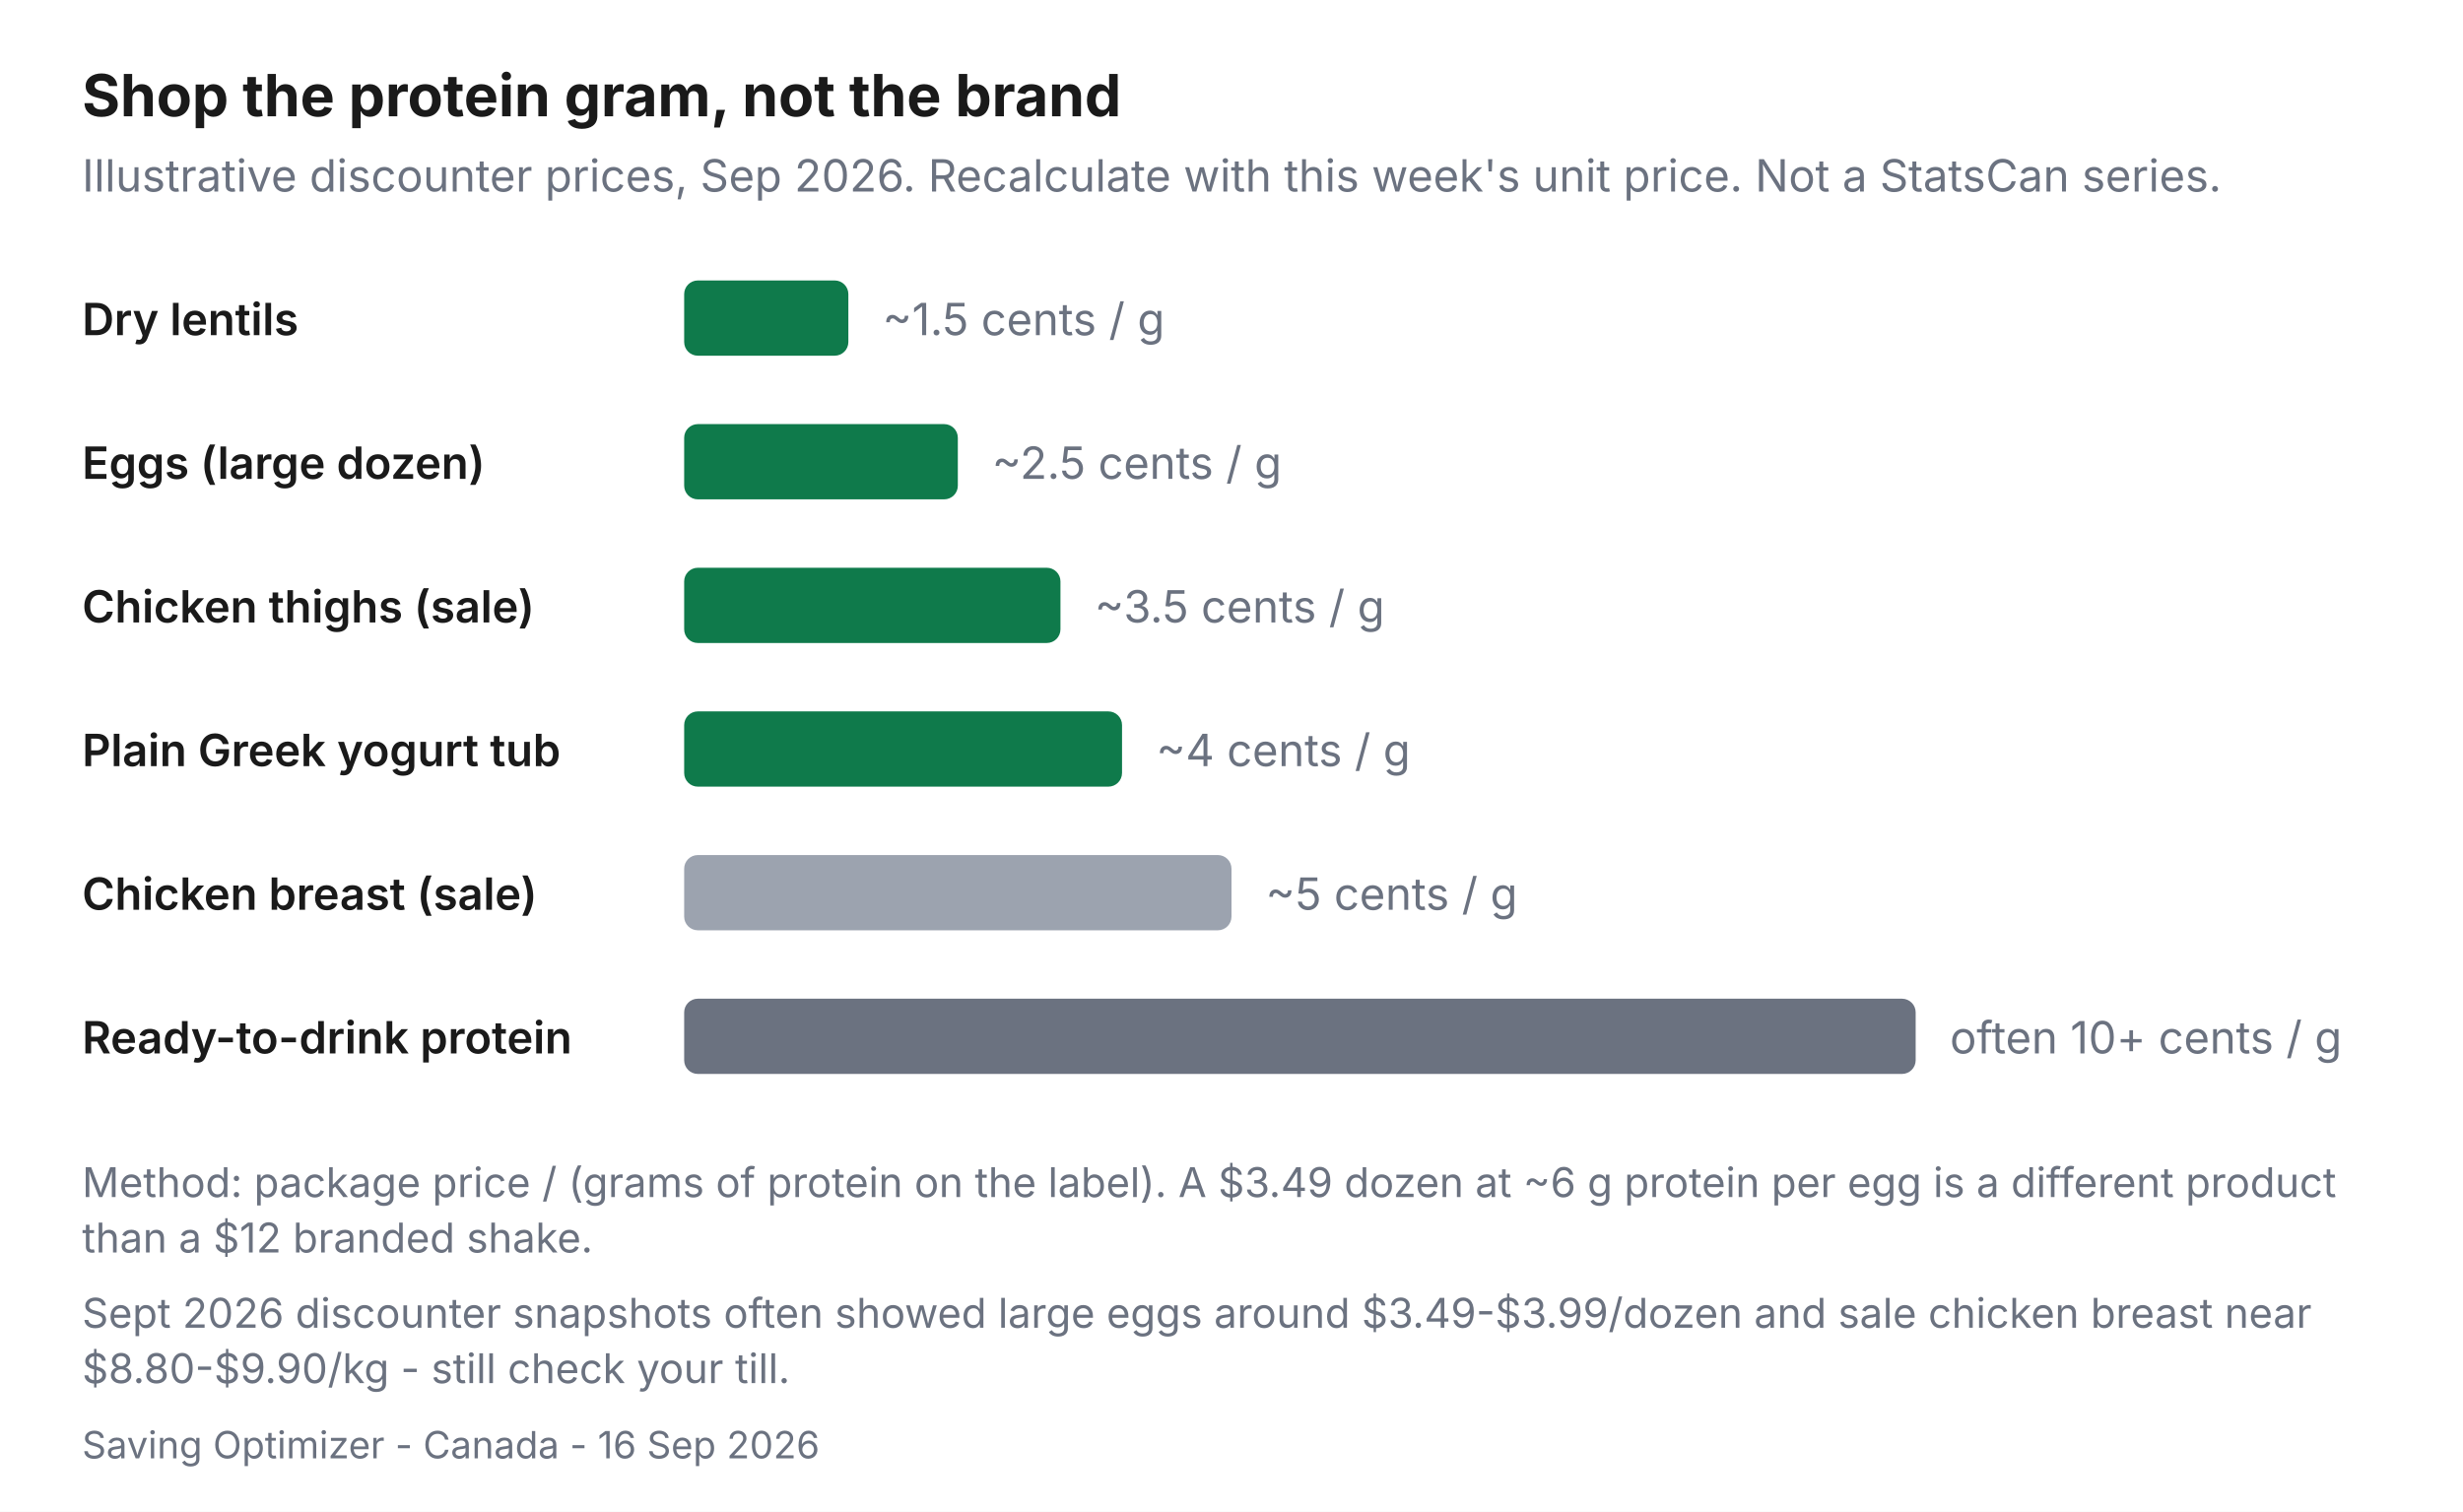
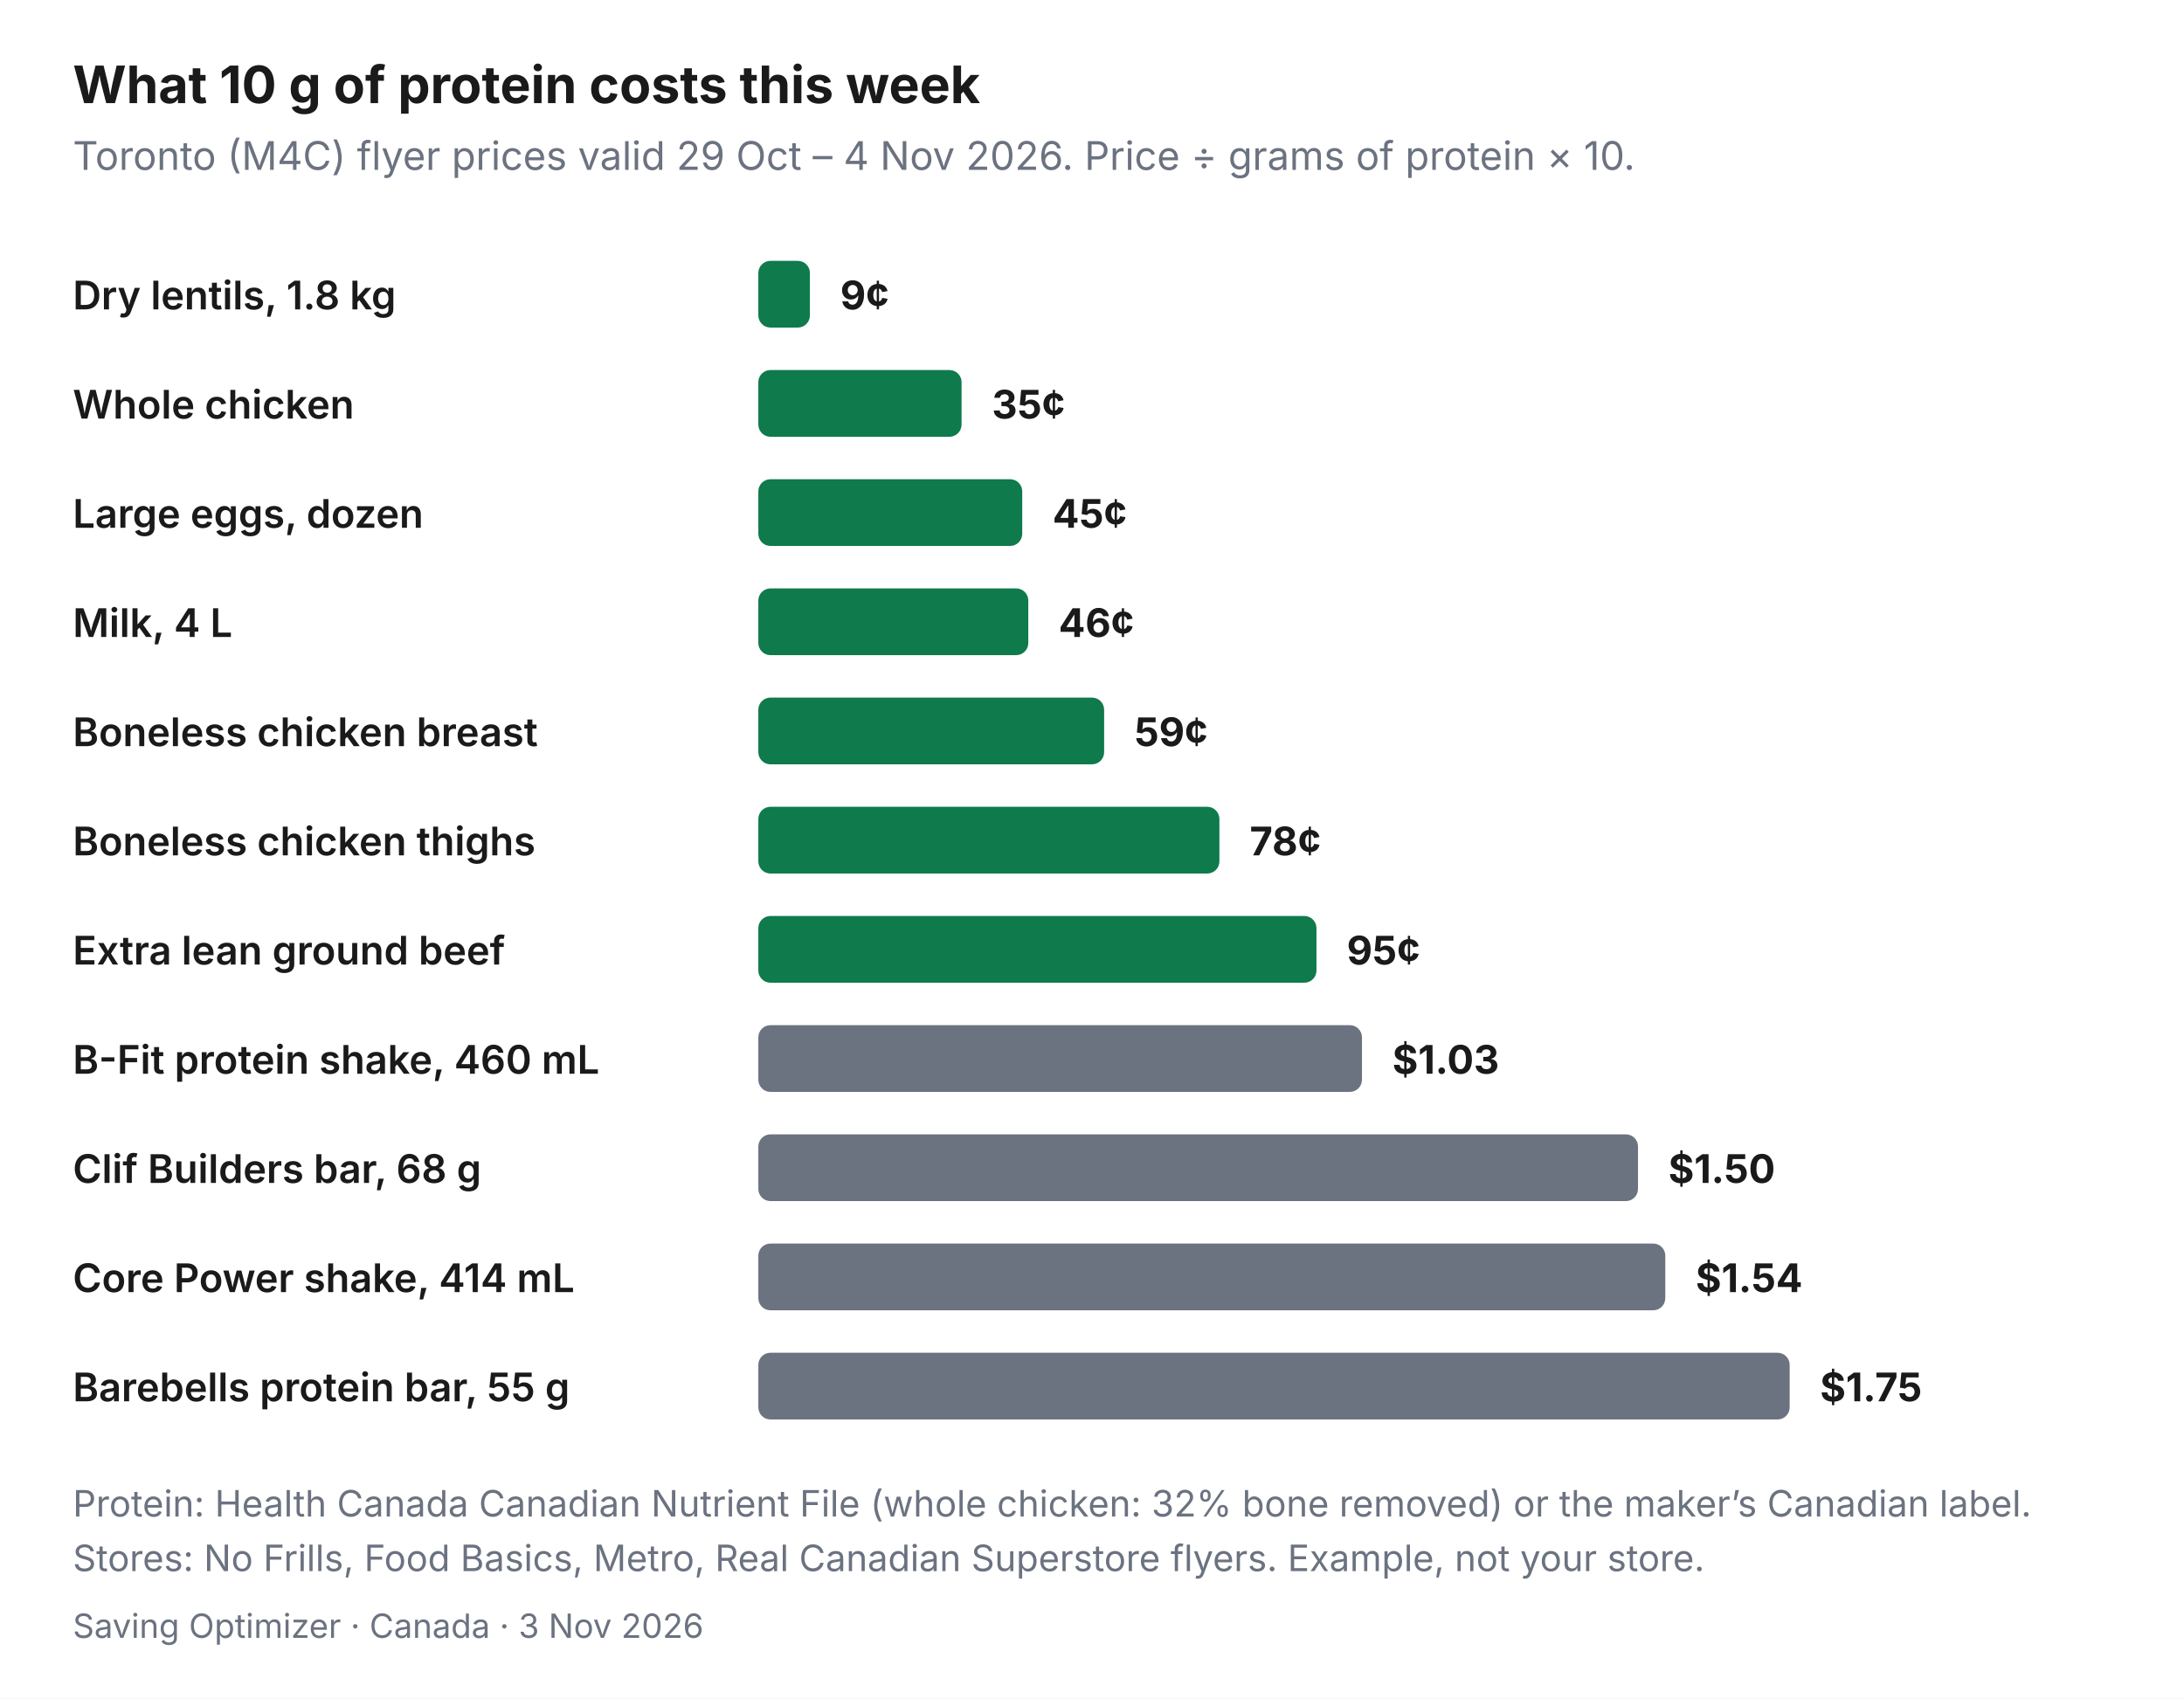
- <svg xmlns="http://www.w3.org/2000/svg" viewBox="0 0 720 442" role="img" aria-labelledby="title desc">
-   <rect width="720" height="442" fill="#FFFFFF" />
-   <text x="24" y="34" font-family="Inter, system-ui, sans-serif" font-size="17" font-weight="700" fill="#1A1A1A">Shop the protein gram, not the brand</text>
-   <text x="24" y="56" font-family="Inter, system-ui, sans-serif" font-size="13" fill="#6B7280">Illustrative discounter prices, Sep 2026. Recalculate with this week's unit price. Not a StatsCan series.</text>
+ <svg xmlns="http://www.w3.org/2000/svg" viewBox="0 0 720 560" role="img" aria-labelledby="title desc">
+   <rect width="720" height="560" fill="#FFFFFF" />
+   <text x="24" y="34" font-family="Inter, system-ui, sans-serif" font-size="17" font-weight="700" fill="#1A1A1A">What 10 g of protein costs this week</text>
+   <text x="24" y="56" font-family="Inter, system-ui, sans-serif" font-size="13" fill="#6B7280">Toronto (M4C) flyer prices valid 29 Oct – 4 Nov 2026. Price ÷ grams of protein × 10.</text>
  <g font-family="Inter, system-ui, sans-serif" font-size="13">
-     <text x="24" y="98" font-weight="600" fill="#1A1A1A">Dry lentils</text>
-     <rect x="200" y="82" width="48" height="22" rx="4" fill="#0F7A4B" />
-     <text x="258" y="98" fill="#6B7280">~1.5 cents / g</text>
-     <text x="24" y="140" font-weight="600" fill="#1A1A1A">Eggs (large dozen)</text>
-     <rect x="200" y="124" width="80" height="22" rx="4" fill="#0F7A4B" />
-     <text x="290" y="140" fill="#6B7280">~2.5 cents / g</text>
-     <text x="24" y="182" font-weight="600" fill="#1A1A1A">Chicken thighs (sale)</text>
-     <rect x="200" y="166" width="110" height="22" rx="4" fill="#0F7A4B" />
-     <text x="320" y="182" fill="#6B7280">~3.5 cents / g</text>
-     <text x="24" y="224" font-weight="600" fill="#1A1A1A">Plain Greek yogurt tub</text>
-     <rect x="200" y="208" width="128" height="22" rx="4" fill="#0F7A4B" />
-     <text x="338" y="224" fill="#6B7280">~4 cents / g</text>
-     <text x="24" y="266" font-weight="600" fill="#1A1A1A">Chicken breast (sale)</text>
-     <rect x="200" y="250" width="160" height="22" rx="4" fill="#9CA3AF" />
-     <text x="370" y="266" fill="#6B7280">~5 cents / g</text>
-     <text x="24" y="308" font-weight="600" fill="#1A1A1A">Ready-to-drink protein</text>
-     <rect x="200" y="292" width="360" height="22" rx="4" fill="#6B7280" />
-     <text x="570" y="308" fill="#6B7280">often 10+ cents / g</text>
+     <text x="24" y="102" font-weight="600" fill="#1A1A1A">Dry lentils, 1.8 kg</text>
+     <rect x="250" y="86" width="17" height="22" rx="4" fill="#0F7A4B" />
+     <text x="277" y="102" fill="#1A1A1A" font-weight="700">9¢</text>
+     <text x="24" y="138" font-weight="600" fill="#1A1A1A">Whole chicken</text>
+     <rect x="250" y="122" width="67" height="22" rx="4" fill="#0F7A4B" />
+     <text x="327" y="138" fill="#1A1A1A" font-weight="700">35¢</text>
+     <text x="24" y="174" font-weight="600" fill="#1A1A1A">Large eggs, dozen</text>
+     <rect x="250" y="158" width="87" height="22" rx="4" fill="#0F7A4B" />
+     <text x="347" y="174" fill="#1A1A1A" font-weight="700">45¢</text>
+     <text x="24" y="210" font-weight="600" fill="#1A1A1A">Milk, 4 L</text>
+     <rect x="250" y="194" width="89" height="22" rx="4" fill="#0F7A4B" />
+     <text x="349" y="210" fill="#1A1A1A" font-weight="700">46¢</text>
+     <text x="24" y="246" font-weight="600" fill="#1A1A1A">Boneless chicken breast</text>
+     <rect x="250" y="230" width="114" height="22" rx="4" fill="#0F7A4B" />
+     <text x="374" y="246" fill="#1A1A1A" font-weight="700">59¢</text>
+     <text x="24" y="282" font-weight="600" fill="#1A1A1A">Boneless chicken thighs</text>
+     <rect x="250" y="266" width="152" height="22" rx="4" fill="#0F7A4B" />
+     <text x="412" y="282" fill="#1A1A1A" font-weight="700">78¢</text>
+     <text x="24" y="318" font-weight="600" fill="#1A1A1A">Extra lean ground beef</text>
+     <rect x="250" y="302" width="184" height="22" rx="4" fill="#0F7A4B" />
+     <text x="444" y="318" fill="#1A1A1A" font-weight="700">95¢</text>
+     <text x="24" y="354" font-weight="600" fill="#1A1A1A">B-Fit protein shake, 460 mL</text>
+     <rect x="250" y="338" width="199" height="22" rx="4" fill="#6B7280" />
+     <text x="459" y="354" fill="#1A1A1A" font-weight="700">$1.03</text>
+     <text x="24" y="390" font-weight="600" fill="#1A1A1A">Clif Builders bar, 68 g</text>
+     <rect x="250" y="374" width="290" height="22" rx="4" fill="#6B7280" />
+     <text x="550" y="390" fill="#1A1A1A" font-weight="700">$1.50</text>
+     <text x="24" y="426" font-weight="600" fill="#1A1A1A">Core Power shake, 414 mL</text>
+     <rect x="250" y="410" width="299" height="22" rx="4" fill="#6B7280" />
+     <text x="559" y="426" fill="#1A1A1A" font-weight="700">$1.54</text>
+     <text x="24" y="462" font-weight="600" fill="#1A1A1A">Barebells protein bar, 55 g</text>
+     <rect x="250" y="446" width="340" height="22" rx="4" fill="#6B7280" />
+     <text x="600" y="462" fill="#1A1A1A" font-weight="700">$1.75</text>
  </g>
-   <text x="24" y="350" font-family="Inter, system-ui, sans-serif" font-size="12" fill="#6B7280">
-     <tspan x="24">Method: package price / (grams of protein on the label). A $3.49 dozen at ~6 g protein per egg is a different product </tspan>
-     <tspan x="24" dy="16.2">than a $12 branded shake.</tspan>
-   </text>
-   <text x="24" y="372" font-family="Inter, system-ui, sans-serif" font-size="12" fill="#6B7280" transform="translate(0,16.2)">
-     <tspan x="24">Sept 2026 discounter snapshots often showed large eggs around $3.49-$3.99/dozen and sale chicken breast near </tspan>
-     <tspan x="24" dy="16.2">$8.80-$9.90/kg - still check your till.</tspan>
-   </text>
-   <text x="24" y="394" font-family="Inter, system-ui, sans-serif" font-size="11" fill="#6B7280" transform="translate(0,16.2) translate(0,16.2)">Saving Optimizer - Canada - 16 Sep 2026</text>
+   <text x="24" y="500" font-family="Inter, system-ui, sans-serif" font-size="12" fill="#6B7280">Protein: Health Canada Canadian Nutrient File (whole chicken: 32% bone removed) or the maker’s Canadian label.</text>
+   <text x="24" y="518" font-family="Inter, system-ui, sans-serif" font-size="12" fill="#6B7280">Stores: No Frills, Food Basics, Metro, Real Canadian Superstore flyers. Example, not your store.</text>
+   <text x="24" y="540" font-family="Inter, system-ui, sans-serif" font-size="11" fill="#6B7280">Saving Optimizer · Canada · 3 Nov 2026</text>
</svg>
